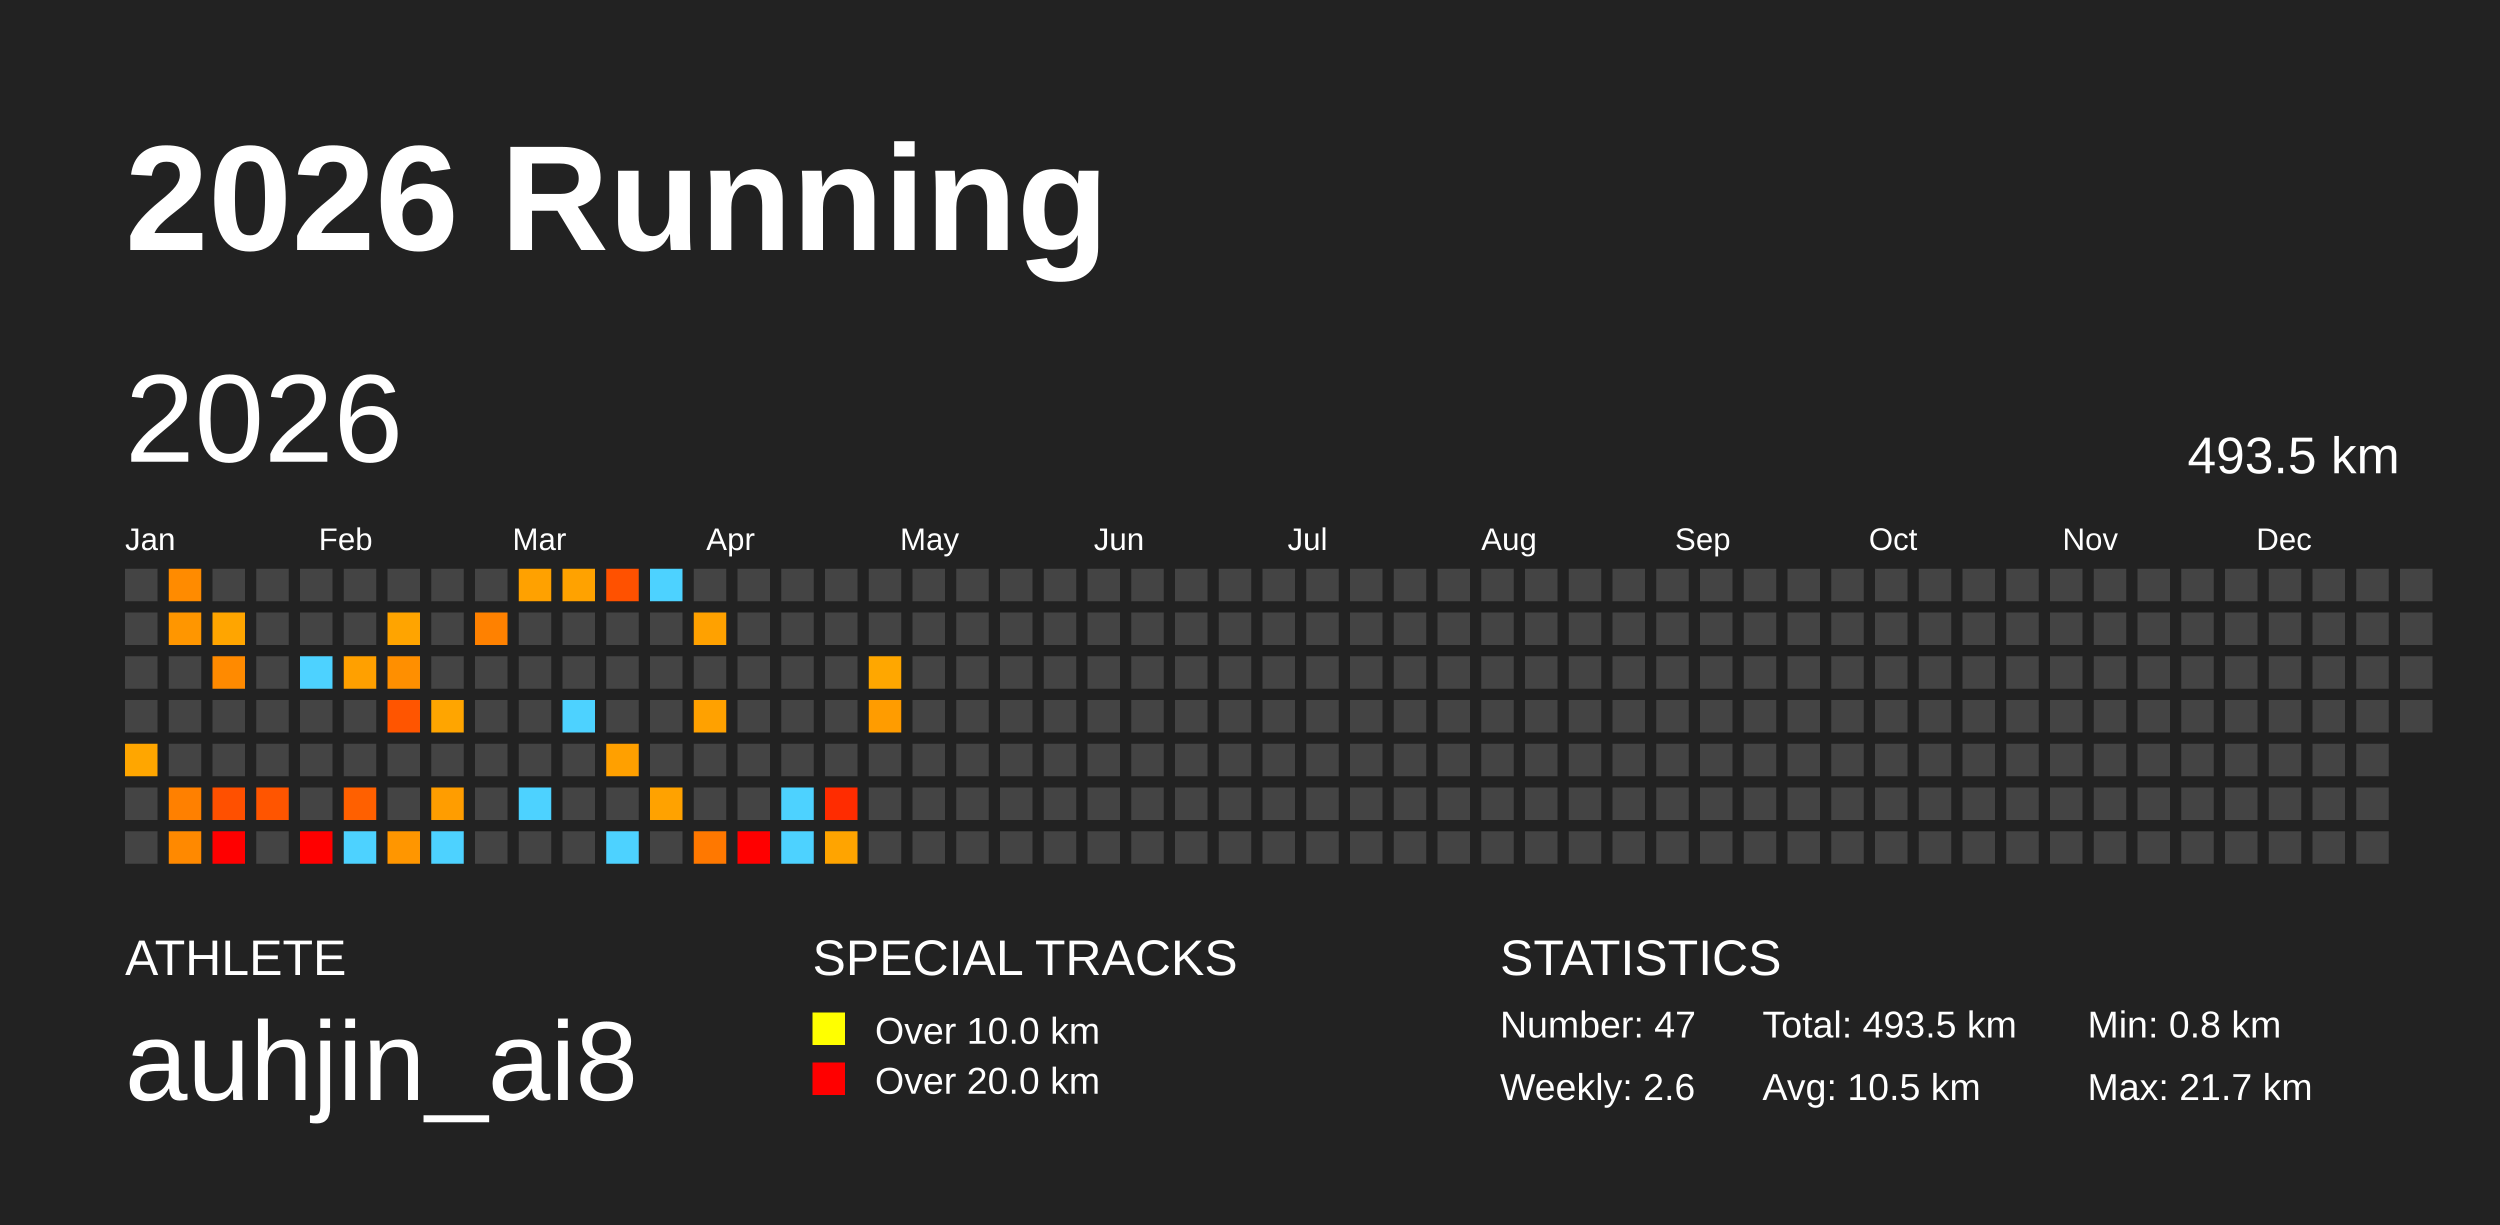
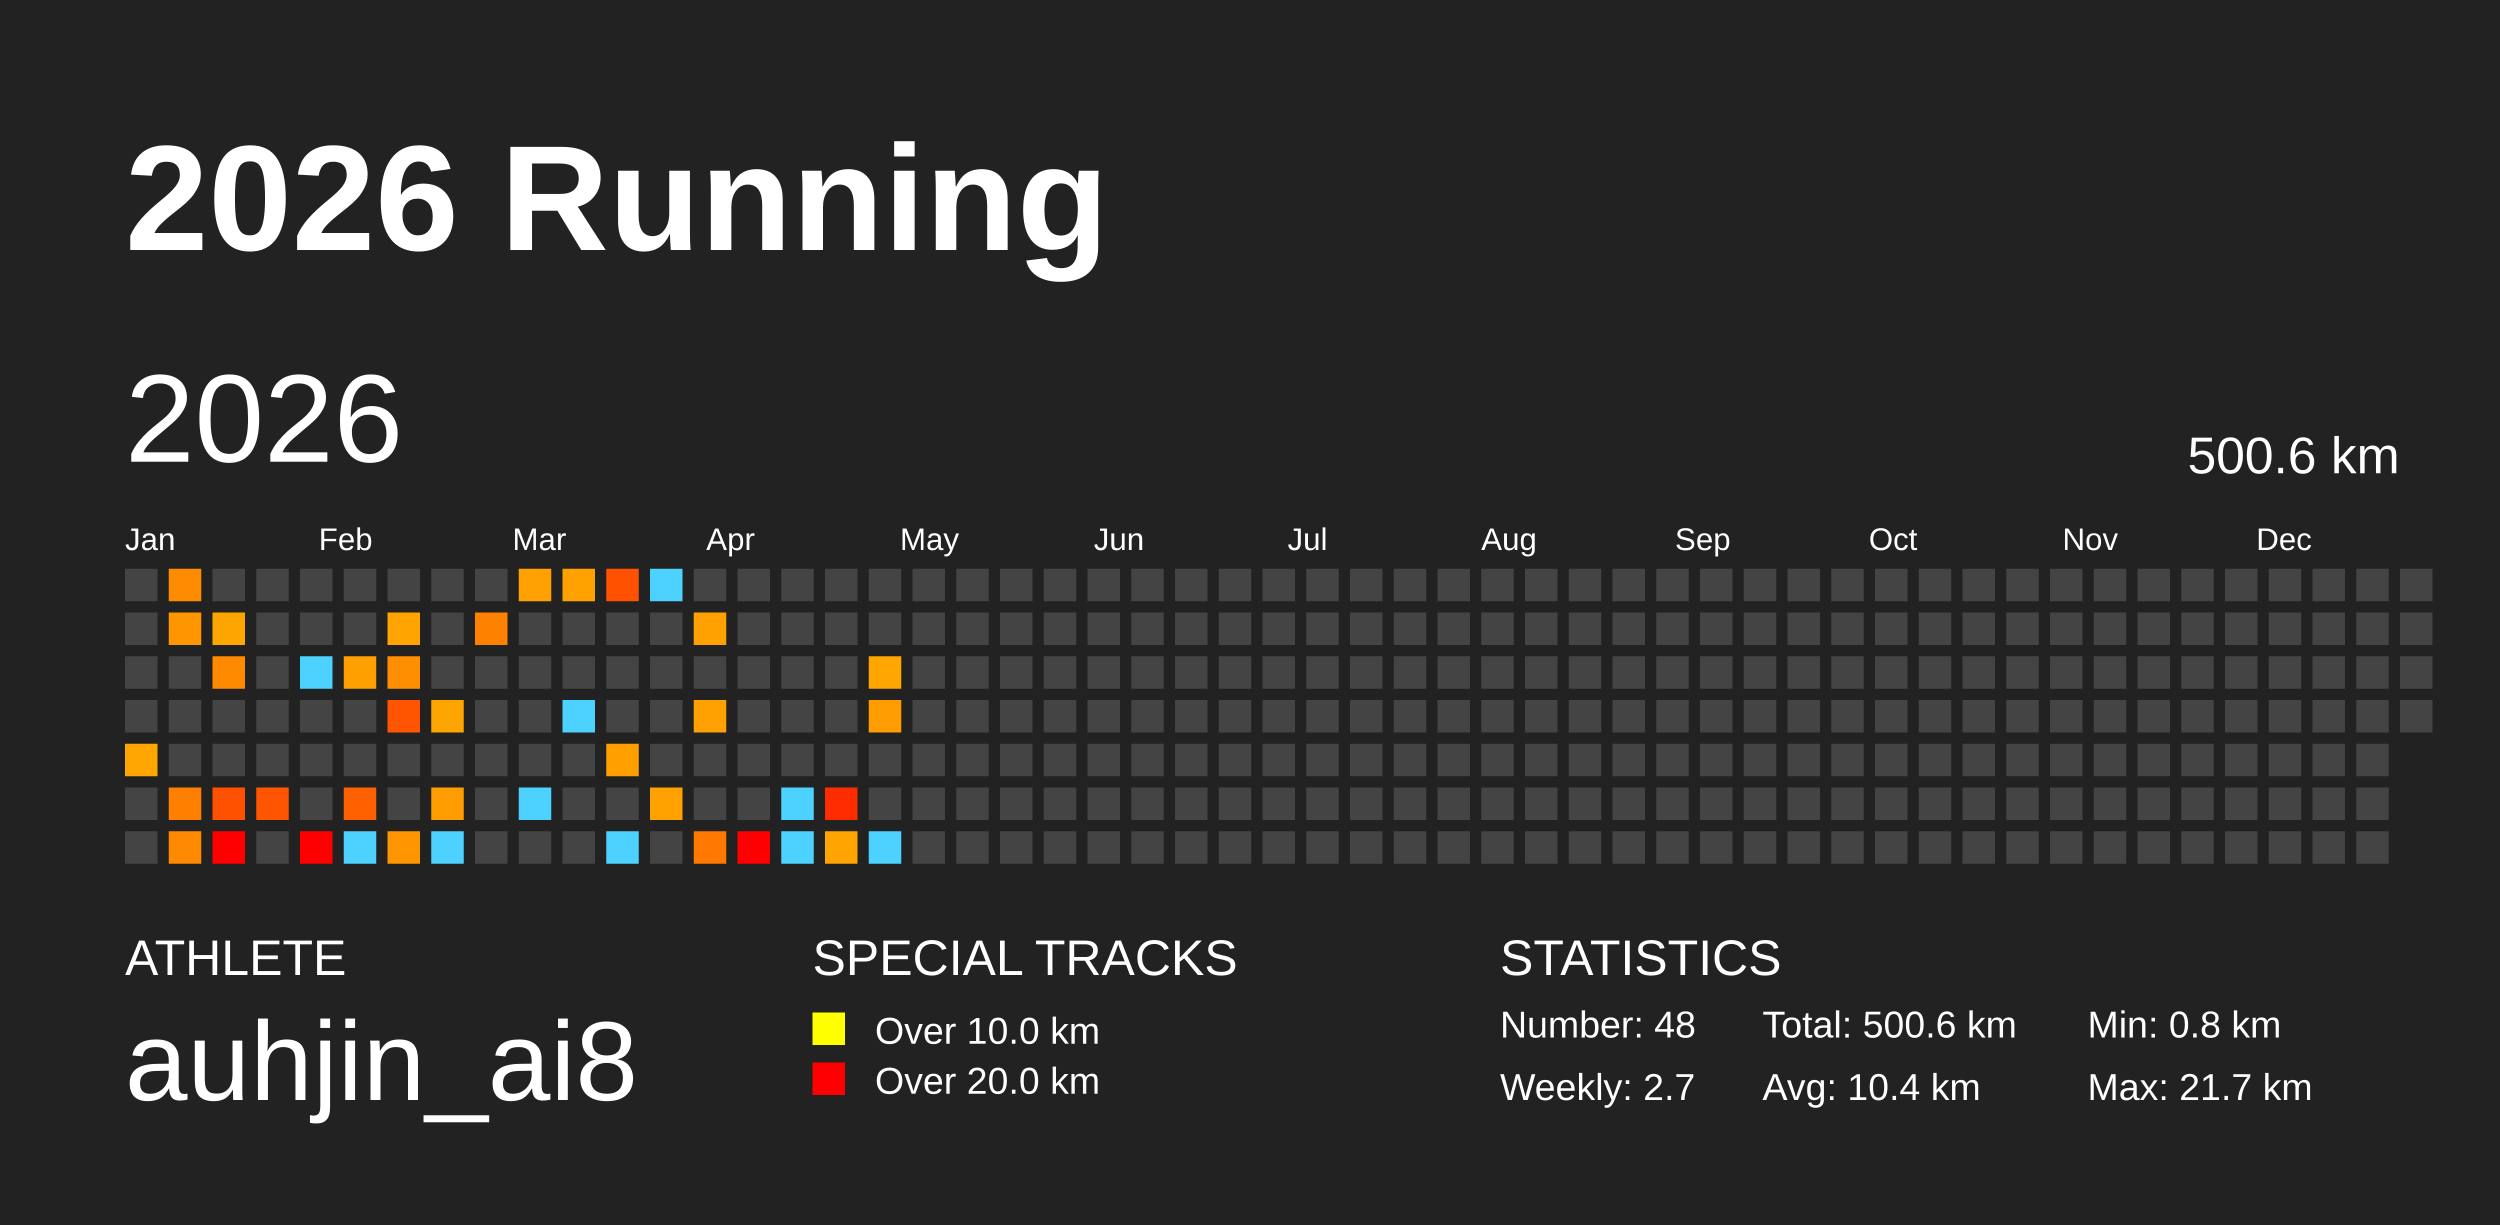
<svg xmlns="http://www.w3.org/2000/svg" baseProfile="full" height="98mm" version="1.1" viewBox="0,0,200,98" width="200mm">
  <defs />
  <rect fill="#222222" height="98" width="200" x="0" y="0" />
  <text fill="#FFFFFF" style="font-size:12px; font-family:Arial; font-weight:bold;" x="10" y="20">2026 Running</text>
  <text fill="#FFFFFF" style="font-size:4px; font-family:Arial" x="10" y="78">ATHLETE</text>
  <text fill="#FFFFFF" style="font-size:9px; font-family:Arial" x="10" y="88">auhjin_ai8</text>
  <text fill="#FFFFFF" style="font-size:4px; font-family:Arial" x="65" y="78">SPECIAL TRACKS</text>
  <rect fill="yellow" height="2.6" width="2.6" x="65" y="81" />
  <text fill="#FFFFFF" style="font-size:3px; font-family:Arial" x="70" y="83.5">Over 10.0 km</text>
  <rect fill="red" height="2.6" width="2.6" x="65" y="85" />
  <text fill="#FFFFFF" style="font-size:3px; font-family:Arial" x="70" y="87.5">Over 20.0 km</text>
  <text fill="#FFFFFF" style="font-size:4px; font-family:Arial" x="120" y="78">STATISTICS</text>
-   <text fill="#FFFFFF" style="font-size:3px; font-family:Arial" x="120" y="83">Number: 47</text>
-   <text fill="#FFFFFF" style="font-size:3px; font-family:Arial" x="120" y="88">Weekly: 2.6</text>
-   <text fill="#FFFFFF" style="font-size:3px; font-family:Arial" x="141" y="83">Total: 493.5 km</text>
-   <text fill="#FFFFFF" style="font-size:3px; font-family:Arial" x="141" y="88">Avg: 10.5 km</text>
+   <text fill="#FFFFFF" style="font-size:3px; font-family:Arial" x="120" y="83">Number: 48</text>
+   <text fill="#FFFFFF" style="font-size:3px; font-family:Arial" x="120" y="88">Weekly: 2.7</text>
+   <text fill="#FFFFFF" style="font-size:3px; font-family:Arial" x="141" y="83">Total: 500.6 km</text>
+   <text fill="#FFFFFF" style="font-size:3px; font-family:Arial" x="141" y="88">Avg: 10.4 km</text>
  <text fill="#FFFFFF" style="font-size:3px; font-family:Arial" x="167" y="83">Min: 0.8 km</text>
  <text fill="#FFFFFF" style="font-size:3px; font-family:Arial" x="167" y="88">Max: 21.7 km</text>
  <text dominant-baseline="hanging" fill="#FFFFFF" style="font-size:10.0px; font-family:Arial;" x="10" y="30">2026</text>
-   <text dominant-baseline="hanging" fill="#FFFFFF" style="font-size:4.125px; font-family:Arial;" x="175" y="35">493.5 km</text>
+   <text dominant-baseline="hanging" fill="#FFFFFF" style="font-size:4.125px; font-family:Arial;" x="175" y="35">500.6 km</text>
  <text fill="#FFFFFF" style="font-size:2.5px; font-family:Arial" x="10.0" y="44">Jan</text>
  <text fill="#FFFFFF" style="font-size:2.5px; font-family:Arial" x="25.5" y="44">Feb</text>
  <text fill="#FFFFFF" style="font-size:2.5px; font-family:Arial" x="41.0" y="44">Mar</text>
  <text fill="#FFFFFF" style="font-size:2.5px; font-family:Arial" x="56.5" y="44">Apr</text>
  <text fill="#FFFFFF" style="font-size:2.5px; font-family:Arial" x="72.0" y="44">May</text>
  <text fill="#FFFFFF" style="font-size:2.5px; font-family:Arial" x="87.5" y="44">Jun</text>
  <text fill="#FFFFFF" style="font-size:2.5px; font-family:Arial" x="103.0" y="44">Jul</text>
  <text fill="#FFFFFF" style="font-size:2.5px; font-family:Arial" x="118.5" y="44">Aug</text>
  <text fill="#FFFFFF" style="font-size:2.5px; font-family:Arial" x="134.0" y="44">Sep</text>
  <text fill="#FFFFFF" style="font-size:2.5px; font-family:Arial" x="149.5" y="44">Oct</text>
  <text fill="#FFFFFF" style="font-size:2.5px; font-family:Arial" x="165.0" y="44">Nov</text>
  <text fill="#FFFFFF" style="font-size:2.5px; font-family:Arial" x="180.5" y="44">Dec</text>
  <rect fill="#444444" height="2.6" width="2.6" x="10.0" y="45.5" />
  <rect fill="#444444" height="2.6" width="2.6" x="10.0" y="49.0" />
  <rect fill="#444444" height="2.6" width="2.6" x="10.0" y="52.5" />
  <rect fill="#444444" height="2.6" width="2.6" x="10.0" y="56.0" />
  <rect fill="#ffa600" height="2.6" width="2.6" x="10.0" y="59.5" />
  <rect fill="#444444" height="2.6" width="2.6" x="10.0" y="63.0" />
  <rect fill="#444444" height="2.6" width="2.6" x="10.0" y="66.5" />
  <rect fill="#ff8b00" height="2.6" width="2.6" x="13.5" y="45.5" />
  <rect fill="#ff9600" height="2.6" width="2.6" x="13.5" y="49.0" />
  <rect fill="#444444" height="2.6" width="2.6" x="13.5" y="52.5" />
  <rect fill="#444444" height="2.6" width="2.6" x="13.5" y="56.0" />
  <rect fill="#444444" height="2.6" width="2.6" x="13.5" y="59.5" />
  <rect fill="#ff8000" height="2.6" width="2.6" x="13.5" y="63.0" />
  <rect fill="#ff8900" height="2.6" width="2.6" x="13.5" y="66.5" />
  <rect fill="#444444" height="2.6" width="2.6" x="17.0" y="45.5" />
  <rect fill="#ffa500" height="2.6" width="2.6" x="17.0" y="49.0" />
  <rect fill="#ff8a00" height="2.6" width="2.6" x="17.0" y="52.5" />
  <rect fill="#444444" height="2.6" width="2.6" x="17.0" y="56.0" />
  <rect fill="#444444" height="2.6" width="2.6" x="17.0" y="59.5" />
  <rect fill="#ff5000" height="2.6" width="2.6" x="17.0" y="63.0" />
  <rect fill="red" height="2.6" width="2.6" x="17.0" y="66.5" />
  <rect fill="#444444" height="2.6" width="2.6" x="20.5" y="45.5" />
  <rect fill="#444444" height="2.6" width="2.6" x="20.5" y="49.0" />
  <rect fill="#444444" height="2.6" width="2.6" x="20.5" y="52.5" />
  <rect fill="#444444" height="2.6" width="2.6" x="20.5" y="56.0" />
  <rect fill="#444444" height="2.6" width="2.6" x="20.5" y="59.5" />
  <rect fill="#ff5500" height="2.6" width="2.6" x="20.5" y="63.0" />
  <rect fill="#444444" height="2.6" width="2.6" x="20.5" y="66.5" />
  <rect fill="#444444" height="2.6" width="2.6" x="24.0" y="45.5" />
  <rect fill="#444444" height="2.6" width="2.6" x="24.0" y="49.0" />
  <rect fill="#4dd2ff" height="2.6" width="2.6" x="24.0" y="52.5" />
  <rect fill="#444444" height="2.6" width="2.6" x="24.0" y="56.0" />
  <rect fill="#444444" height="2.6" width="2.6" x="24.0" y="59.5" />
  <rect fill="#444444" height="2.6" width="2.6" x="24.0" y="63.0" />
  <rect fill="red" height="2.6" width="2.6" x="24.0" y="66.5" />
  <rect fill="#444444" height="2.6" width="2.6" x="27.5" y="45.5" />
  <rect fill="#444444" height="2.6" width="2.6" x="27.5" y="49.0" />
  <rect fill="#ffa000" height="2.6" width="2.6" x="27.5" y="52.5" />
  <rect fill="#444444" height="2.6" width="2.6" x="27.5" y="56.0" />
  <rect fill="#444444" height="2.6" width="2.6" x="27.5" y="59.5" />
  <rect fill="#ff6000" height="2.6" width="2.6" x="27.5" y="63.0" />
  <rect fill="#4dd2ff" height="2.6" width="2.6" x="27.5" y="66.5" />
  <rect fill="#444444" height="2.6" width="2.6" x="31.0" y="45.5" />
  <rect fill="#ffa400" height="2.6" width="2.6" x="31.0" y="49.0" />
  <rect fill="#ff8f00" height="2.6" width="2.6" x="31.0" y="52.5" />
  <rect fill="#ff5500" height="2.6" width="2.6" x="31.0" y="56.0" />
  <rect fill="#444444" height="2.6" width="2.6" x="31.0" y="59.5" />
  <rect fill="#444444" height="2.6" width="2.6" x="31.0" y="63.0" />
  <rect fill="#ff9600" height="2.6" width="2.6" x="31.0" y="66.5" />
  <rect fill="#444444" height="2.6" width="2.6" x="34.5" y="45.5" />
  <rect fill="#444444" height="2.6" width="2.6" x="34.5" y="49.0" />
  <rect fill="#444444" height="2.6" width="2.6" x="34.5" y="52.5" />
  <rect fill="#ffa500" height="2.6" width="2.6" x="34.5" y="56.0" />
  <rect fill="#444444" height="2.6" width="2.6" x="34.5" y="59.5" />
  <rect fill="#ff9d00" height="2.6" width="2.6" x="34.5" y="63.0" />
  <rect fill="#4dd2ff" height="2.6" width="2.6" x="34.5" y="66.5" />
  <rect fill="#444444" height="2.6" width="2.6" x="38.0" y="45.5" />
  <rect fill="#ff8100" height="2.6" width="2.6" x="38.0" y="49.0" />
  <rect fill="#444444" height="2.6" width="2.6" x="38.0" y="52.5" />
  <rect fill="#444444" height="2.6" width="2.6" x="38.0" y="56.0" />
  <rect fill="#444444" height="2.6" width="2.6" x="38.0" y="59.5" />
  <rect fill="#444444" height="2.6" width="2.6" x="38.0" y="63.0" />
  <rect fill="#444444" height="2.6" width="2.6" x="38.0" y="66.5" />
  <rect fill="#ffa100" height="2.6" width="2.6" x="41.5" y="45.5" />
  <rect fill="#444444" height="2.6" width="2.6" x="41.5" y="49.0" />
  <rect fill="#444444" height="2.6" width="2.6" x="41.5" y="52.5" />
  <rect fill="#444444" height="2.6" width="2.6" x="41.5" y="56.0" />
  <rect fill="#444444" height="2.6" width="2.6" x="41.5" y="59.5" />
  <rect fill="#4dd2ff" height="2.6" width="2.6" x="41.5" y="63.0" />
  <rect fill="#444444" height="2.6" width="2.6" x="41.5" y="66.5" />
  <rect fill="#ffa200" height="2.6" width="2.6" x="45.0" y="45.5" />
  <rect fill="#444444" height="2.6" width="2.6" x="45.0" y="49.0" />
  <rect fill="#444444" height="2.6" width="2.6" x="45.0" y="52.5" />
  <rect fill="#4dd2ff" height="2.6" width="2.6" x="45.0" y="56.0" />
  <rect fill="#444444" height="2.6" width="2.6" x="45.0" y="59.5" />
  <rect fill="#444444" height="2.6" width="2.6" x="45.0" y="63.0" />
  <rect fill="#444444" height="2.6" width="2.6" x="45.0" y="66.5" />
  <rect fill="#ff5100" height="2.6" width="2.6" x="48.5" y="45.5" />
  <rect fill="#444444" height="2.6" width="2.6" x="48.5" y="49.0" />
  <rect fill="#444444" height="2.6" width="2.6" x="48.5" y="52.5" />
  <rect fill="#444444" height="2.6" width="2.6" x="48.5" y="56.0" />
  <rect fill="#ffa000" height="2.6" width="2.6" x="48.5" y="59.5" />
  <rect fill="#444444" height="2.6" width="2.6" x="48.5" y="63.0" />
  <rect fill="#4dd2ff" height="2.6" width="2.6" x="48.5" y="66.5" />
  <rect fill="#4dd2ff" height="2.6" width="2.6" x="52.0" y="45.5" />
  <rect fill="#444444" height="2.6" width="2.6" x="52.0" y="49.0" />
  <rect fill="#444444" height="2.6" width="2.6" x="52.0" y="52.5" />
  <rect fill="#444444" height="2.6" width="2.6" x="52.0" y="56.0" />
  <rect fill="#444444" height="2.6" width="2.6" x="52.0" y="59.5" />
  <rect fill="#ffa200" height="2.6" width="2.6" x="52.0" y="63.0" />
  <rect fill="#444444" height="2.6" width="2.6" x="52.0" y="66.5" />
  <rect fill="#444444" height="2.6" width="2.6" x="55.5" y="45.5" />
  <rect fill="#ffa100" height="2.6" width="2.6" x="55.5" y="49.0" />
  <rect fill="#444444" height="2.6" width="2.6" x="55.5" y="52.5" />
  <rect fill="#ffa100" height="2.6" width="2.6" x="55.5" y="56.0" />
  <rect fill="#444444" height="2.6" width="2.6" x="55.5" y="59.5" />
  <rect fill="#444444" height="2.6" width="2.6" x="55.5" y="63.0" />
  <rect fill="#ff7800" height="2.6" width="2.6" x="55.5" y="66.5" />
  <rect fill="#444444" height="2.6" width="2.6" x="59.0" y="45.5" />
  <rect fill="#444444" height="2.6" width="2.6" x="59.0" y="49.0" />
  <rect fill="#444444" height="2.6" width="2.6" x="59.0" y="52.5" />
  <rect fill="#444444" height="2.6" width="2.6" x="59.0" y="56.0" />
  <rect fill="#444444" height="2.6" width="2.6" x="59.0" y="59.5" />
  <rect fill="#444444" height="2.6" width="2.6" x="59.0" y="63.0" />
  <rect fill="red" height="2.6" width="2.6" x="59.0" y="66.5" />
  <rect fill="#444444" height="2.6" width="2.6" x="62.5" y="45.5" />
  <rect fill="#444444" height="2.6" width="2.6" x="62.5" y="49.0" />
  <rect fill="#444444" height="2.6" width="2.6" x="62.5" y="52.5" />
  <rect fill="#444444" height="2.6" width="2.6" x="62.5" y="56.0" />
  <rect fill="#444444" height="2.6" width="2.6" x="62.5" y="59.5" />
  <rect fill="#4dd2ff" height="2.6" width="2.6" x="62.5" y="63.0" />
  <rect fill="#4dd2ff" height="2.6" width="2.6" x="62.5" y="66.5" />
  <rect fill="#444444" height="2.6" width="2.6" x="66.0" y="45.5" />
  <rect fill="#444444" height="2.6" width="2.6" x="66.0" y="49.0" />
  <rect fill="#444444" height="2.6" width="2.6" x="66.0" y="52.5" />
  <rect fill="#444444" height="2.6" width="2.6" x="66.0" y="56.0" />
  <rect fill="#444444" height="2.6" width="2.6" x="66.0" y="59.5" />
  <rect fill="#ff2c00" height="2.6" width="2.6" x="66.0" y="63.0" />
  <rect fill="#ffa400" height="2.6" width="2.6" x="66.0" y="66.5" />
  <rect fill="#444444" height="2.6" width="2.6" x="69.5" y="45.5" />
  <rect fill="#444444" height="2.6" width="2.6" x="69.5" y="49.0" />
  <rect fill="#ffa700" height="2.6" width="2.6" x="69.5" y="52.5" />
  <rect fill="#ff9c00" height="2.6" width="2.6" x="69.5" y="56.0" />
  <rect fill="#444444" height="2.6" width="2.6" x="69.5" y="59.5" />
  <rect fill="#444444" height="2.6" width="2.6" x="69.5" y="63.0" />
-   <rect fill="#444444" height="2.6" width="2.6" x="69.5" y="66.5" />
+   <rect fill="#4dd2ff" height="2.6" width="2.6" x="69.5" y="66.5" />
  <rect fill="#444444" height="2.6" width="2.6" x="73.0" y="45.5" />
  <rect fill="#444444" height="2.6" width="2.6" x="73.0" y="49.0" />
  <rect fill="#444444" height="2.6" width="2.6" x="73.0" y="52.5" />
  <rect fill="#444444" height="2.6" width="2.6" x="73.0" y="56.0" />
  <rect fill="#444444" height="2.6" width="2.6" x="73.0" y="59.5" />
  <rect fill="#444444" height="2.6" width="2.6" x="73.0" y="63.0" />
  <rect fill="#444444" height="2.6" width="2.6" x="73.0" y="66.5" />
  <rect fill="#444444" height="2.6" width="2.6" x="76.5" y="45.5" />
  <rect fill="#444444" height="2.6" width="2.6" x="76.5" y="49.0" />
  <rect fill="#444444" height="2.6" width="2.6" x="76.5" y="52.5" />
  <rect fill="#444444" height="2.6" width="2.6" x="76.5" y="56.0" />
  <rect fill="#444444" height="2.6" width="2.6" x="76.5" y="59.5" />
  <rect fill="#444444" height="2.6" width="2.6" x="76.5" y="63.0" />
  <rect fill="#444444" height="2.6" width="2.6" x="76.5" y="66.5" />
  <rect fill="#444444" height="2.6" width="2.6" x="80.0" y="45.5" />
  <rect fill="#444444" height="2.6" width="2.6" x="80.0" y="49.0" />
  <rect fill="#444444" height="2.6" width="2.6" x="80.0" y="52.5" />
  <rect fill="#444444" height="2.6" width="2.6" x="80.0" y="56.0" />
  <rect fill="#444444" height="2.6" width="2.6" x="80.0" y="59.5" />
  <rect fill="#444444" height="2.6" width="2.6" x="80.0" y="63.0" />
  <rect fill="#444444" height="2.6" width="2.6" x="80.0" y="66.5" />
  <rect fill="#444444" height="2.6" width="2.6" x="83.5" y="45.5" />
  <rect fill="#444444" height="2.6" width="2.6" x="83.5" y="49.0" />
  <rect fill="#444444" height="2.6" width="2.6" x="83.5" y="52.5" />
  <rect fill="#444444" height="2.6" width="2.6" x="83.5" y="56.0" />
  <rect fill="#444444" height="2.6" width="2.6" x="83.5" y="59.5" />
  <rect fill="#444444" height="2.6" width="2.6" x="83.5" y="63.0" />
  <rect fill="#444444" height="2.6" width="2.6" x="83.5" y="66.5" />
  <rect fill="#444444" height="2.6" width="2.6" x="87.0" y="45.5" />
  <rect fill="#444444" height="2.6" width="2.6" x="87.0" y="49.0" />
  <rect fill="#444444" height="2.6" width="2.6" x="87.0" y="52.5" />
  <rect fill="#444444" height="2.6" width="2.6" x="87.0" y="56.0" />
  <rect fill="#444444" height="2.6" width="2.6" x="87.0" y="59.5" />
  <rect fill="#444444" height="2.6" width="2.6" x="87.0" y="63.0" />
  <rect fill="#444444" height="2.6" width="2.6" x="87.0" y="66.5" />
  <rect fill="#444444" height="2.6" width="2.6" x="90.5" y="45.5" />
  <rect fill="#444444" height="2.6" width="2.6" x="90.5" y="49.0" />
  <rect fill="#444444" height="2.6" width="2.6" x="90.5" y="52.5" />
  <rect fill="#444444" height="2.6" width="2.6" x="90.5" y="56.0" />
  <rect fill="#444444" height="2.6" width="2.6" x="90.5" y="59.5" />
  <rect fill="#444444" height="2.6" width="2.6" x="90.5" y="63.0" />
  <rect fill="#444444" height="2.6" width="2.6" x="90.5" y="66.5" />
  <rect fill="#444444" height="2.6" width="2.6" x="94.0" y="45.5" />
  <rect fill="#444444" height="2.6" width="2.6" x="94.0" y="49.0" />
  <rect fill="#444444" height="2.6" width="2.6" x="94.0" y="52.5" />
  <rect fill="#444444" height="2.6" width="2.6" x="94.0" y="56.0" />
  <rect fill="#444444" height="2.6" width="2.6" x="94.0" y="59.5" />
  <rect fill="#444444" height="2.6" width="2.6" x="94.0" y="63.0" />
  <rect fill="#444444" height="2.6" width="2.6" x="94.0" y="66.5" />
  <rect fill="#444444" height="2.6" width="2.6" x="97.5" y="45.5" />
  <rect fill="#444444" height="2.6" width="2.6" x="97.5" y="49.0" />
  <rect fill="#444444" height="2.6" width="2.6" x="97.5" y="52.5" />
  <rect fill="#444444" height="2.6" width="2.6" x="97.5" y="56.0" />
  <rect fill="#444444" height="2.6" width="2.6" x="97.5" y="59.5" />
  <rect fill="#444444" height="2.6" width="2.6" x="97.5" y="63.0" />
  <rect fill="#444444" height="2.6" width="2.6" x="97.5" y="66.5" />
  <rect fill="#444444" height="2.6" width="2.6" x="101.0" y="45.5" />
  <rect fill="#444444" height="2.6" width="2.6" x="101.0" y="49.0" />
  <rect fill="#444444" height="2.6" width="2.6" x="101.0" y="52.5" />
  <rect fill="#444444" height="2.6" width="2.6" x="101.0" y="56.0" />
  <rect fill="#444444" height="2.6" width="2.6" x="101.0" y="59.5" />
  <rect fill="#444444" height="2.6" width="2.6" x="101.0" y="63.0" />
  <rect fill="#444444" height="2.6" width="2.6" x="101.0" y="66.5" />
  <rect fill="#444444" height="2.6" width="2.6" x="104.5" y="45.5" />
  <rect fill="#444444" height="2.6" width="2.6" x="104.5" y="49.0" />
  <rect fill="#444444" height="2.6" width="2.6" x="104.5" y="52.5" />
  <rect fill="#444444" height="2.6" width="2.6" x="104.5" y="56.0" />
  <rect fill="#444444" height="2.6" width="2.6" x="104.5" y="59.5" />
  <rect fill="#444444" height="2.6" width="2.6" x="104.5" y="63.0" />
  <rect fill="#444444" height="2.6" width="2.6" x="104.5" y="66.5" />
  <rect fill="#444444" height="2.6" width="2.6" x="108.0" y="45.5" />
  <rect fill="#444444" height="2.6" width="2.6" x="108.0" y="49.0" />
  <rect fill="#444444" height="2.6" width="2.6" x="108.0" y="52.5" />
  <rect fill="#444444" height="2.6" width="2.6" x="108.0" y="56.0" />
  <rect fill="#444444" height="2.6" width="2.6" x="108.0" y="59.5" />
  <rect fill="#444444" height="2.6" width="2.6" x="108.0" y="63.0" />
  <rect fill="#444444" height="2.6" width="2.6" x="108.0" y="66.5" />
  <rect fill="#444444" height="2.6" width="2.6" x="111.5" y="45.5" />
  <rect fill="#444444" height="2.6" width="2.6" x="111.5" y="49.0" />
  <rect fill="#444444" height="2.6" width="2.6" x="111.5" y="52.5" />
  <rect fill="#444444" height="2.6" width="2.6" x="111.5" y="56.0" />
  <rect fill="#444444" height="2.6" width="2.6" x="111.5" y="59.5" />
  <rect fill="#444444" height="2.6" width="2.6" x="111.5" y="63.0" />
  <rect fill="#444444" height="2.6" width="2.6" x="111.5" y="66.5" />
  <rect fill="#444444" height="2.6" width="2.6" x="115.0" y="45.5" />
  <rect fill="#444444" height="2.6" width="2.6" x="115.0" y="49.0" />
  <rect fill="#444444" height="2.6" width="2.6" x="115.0" y="52.5" />
  <rect fill="#444444" height="2.6" width="2.6" x="115.0" y="56.0" />
  <rect fill="#444444" height="2.6" width="2.6" x="115.0" y="59.5" />
  <rect fill="#444444" height="2.6" width="2.6" x="115.0" y="63.0" />
  <rect fill="#444444" height="2.6" width="2.6" x="115.0" y="66.5" />
  <rect fill="#444444" height="2.6" width="2.6" x="118.5" y="45.5" />
  <rect fill="#444444" height="2.6" width="2.6" x="118.5" y="49.0" />
  <rect fill="#444444" height="2.6" width="2.6" x="118.5" y="52.5" />
  <rect fill="#444444" height="2.6" width="2.6" x="118.5" y="56.0" />
  <rect fill="#444444" height="2.6" width="2.6" x="118.5" y="59.5" />
  <rect fill="#444444" height="2.6" width="2.6" x="118.5" y="63.0" />
  <rect fill="#444444" height="2.6" width="2.6" x="118.5" y="66.5" />
  <rect fill="#444444" height="2.6" width="2.6" x="122.0" y="45.5" />
  <rect fill="#444444" height="2.6" width="2.6" x="122.0" y="49.0" />
  <rect fill="#444444" height="2.6" width="2.6" x="122.0" y="52.5" />
  <rect fill="#444444" height="2.6" width="2.6" x="122.0" y="56.0" />
  <rect fill="#444444" height="2.6" width="2.6" x="122.0" y="59.5" />
  <rect fill="#444444" height="2.6" width="2.6" x="122.0" y="63.0" />
  <rect fill="#444444" height="2.6" width="2.6" x="122.0" y="66.5" />
  <rect fill="#444444" height="2.6" width="2.6" x="125.5" y="45.5" />
  <rect fill="#444444" height="2.6" width="2.6" x="125.5" y="49.0" />
  <rect fill="#444444" height="2.6" width="2.6" x="125.5" y="52.5" />
  <rect fill="#444444" height="2.6" width="2.6" x="125.5" y="56.0" />
  <rect fill="#444444" height="2.6" width="2.6" x="125.5" y="59.5" />
  <rect fill="#444444" height="2.6" width="2.6" x="125.5" y="63.0" />
  <rect fill="#444444" height="2.6" width="2.6" x="125.5" y="66.5" />
  <rect fill="#444444" height="2.6" width="2.6" x="129.0" y="45.5" />
  <rect fill="#444444" height="2.6" width="2.6" x="129.0" y="49.0" />
  <rect fill="#444444" height="2.6" width="2.6" x="129.0" y="52.5" />
  <rect fill="#444444" height="2.6" width="2.6" x="129.0" y="56.0" />
  <rect fill="#444444" height="2.6" width="2.6" x="129.0" y="59.5" />
  <rect fill="#444444" height="2.6" width="2.6" x="129.0" y="63.0" />
  <rect fill="#444444" height="2.6" width="2.6" x="129.0" y="66.5" />
  <rect fill="#444444" height="2.6" width="2.6" x="132.5" y="45.5" />
  <rect fill="#444444" height="2.6" width="2.6" x="132.5" y="49.0" />
  <rect fill="#444444" height="2.6" width="2.6" x="132.5" y="52.5" />
  <rect fill="#444444" height="2.6" width="2.6" x="132.5" y="56.0" />
  <rect fill="#444444" height="2.6" width="2.6" x="132.5" y="59.5" />
  <rect fill="#444444" height="2.6" width="2.6" x="132.5" y="63.0" />
  <rect fill="#444444" height="2.6" width="2.6" x="132.5" y="66.5" />
  <rect fill="#444444" height="2.6" width="2.6" x="136.0" y="45.5" />
  <rect fill="#444444" height="2.6" width="2.6" x="136.0" y="49.0" />
  <rect fill="#444444" height="2.6" width="2.6" x="136.0" y="52.5" />
  <rect fill="#444444" height="2.6" width="2.6" x="136.0" y="56.0" />
  <rect fill="#444444" height="2.6" width="2.6" x="136.0" y="59.5" />
  <rect fill="#444444" height="2.6" width="2.6" x="136.0" y="63.0" />
  <rect fill="#444444" height="2.6" width="2.6" x="136.0" y="66.5" />
  <rect fill="#444444" height="2.6" width="2.6" x="139.5" y="45.5" />
  <rect fill="#444444" height="2.6" width="2.6" x="139.5" y="49.0" />
  <rect fill="#444444" height="2.6" width="2.6" x="139.5" y="52.5" />
  <rect fill="#444444" height="2.6" width="2.6" x="139.5" y="56.0" />
  <rect fill="#444444" height="2.6" width="2.6" x="139.5" y="59.5" />
  <rect fill="#444444" height="2.6" width="2.6" x="139.5" y="63.0" />
  <rect fill="#444444" height="2.6" width="2.6" x="139.5" y="66.5" />
  <rect fill="#444444" height="2.6" width="2.6" x="143.0" y="45.5" />
  <rect fill="#444444" height="2.6" width="2.6" x="143.0" y="49.0" />
  <rect fill="#444444" height="2.6" width="2.6" x="143.0" y="52.5" />
  <rect fill="#444444" height="2.6" width="2.6" x="143.0" y="56.0" />
  <rect fill="#444444" height="2.6" width="2.6" x="143.0" y="59.5" />
  <rect fill="#444444" height="2.6" width="2.6" x="143.0" y="63.0" />
  <rect fill="#444444" height="2.6" width="2.6" x="143.0" y="66.5" />
  <rect fill="#444444" height="2.6" width="2.6" x="146.5" y="45.5" />
  <rect fill="#444444" height="2.6" width="2.6" x="146.5" y="49.0" />
  <rect fill="#444444" height="2.6" width="2.6" x="146.5" y="52.5" />
  <rect fill="#444444" height="2.6" width="2.6" x="146.5" y="56.0" />
  <rect fill="#444444" height="2.6" width="2.6" x="146.5" y="59.5" />
  <rect fill="#444444" height="2.6" width="2.6" x="146.5" y="63.0" />
  <rect fill="#444444" height="2.6" width="2.6" x="146.5" y="66.5" />
  <rect fill="#444444" height="2.6" width="2.6" x="150.0" y="45.5" />
  <rect fill="#444444" height="2.6" width="2.6" x="150.0" y="49.0" />
  <rect fill="#444444" height="2.6" width="2.6" x="150.0" y="52.5" />
  <rect fill="#444444" height="2.6" width="2.6" x="150.0" y="56.0" />
  <rect fill="#444444" height="2.6" width="2.6" x="150.0" y="59.5" />
  <rect fill="#444444" height="2.6" width="2.6" x="150.0" y="63.0" />
  <rect fill="#444444" height="2.6" width="2.6" x="150.0" y="66.5" />
  <rect fill="#444444" height="2.6" width="2.6" x="153.5" y="45.5" />
  <rect fill="#444444" height="2.6" width="2.6" x="153.5" y="49.0" />
  <rect fill="#444444" height="2.6" width="2.6" x="153.5" y="52.5" />
  <rect fill="#444444" height="2.6" width="2.6" x="153.5" y="56.0" />
  <rect fill="#444444" height="2.6" width="2.6" x="153.5" y="59.5" />
  <rect fill="#444444" height="2.6" width="2.6" x="153.5" y="63.0" />
  <rect fill="#444444" height="2.6" width="2.6" x="153.5" y="66.5" />
  <rect fill="#444444" height="2.6" width="2.6" x="157.0" y="45.5" />
  <rect fill="#444444" height="2.6" width="2.6" x="157.0" y="49.0" />
  <rect fill="#444444" height="2.6" width="2.6" x="157.0" y="52.5" />
  <rect fill="#444444" height="2.6" width="2.6" x="157.0" y="56.0" />
  <rect fill="#444444" height="2.6" width="2.6" x="157.0" y="59.5" />
  <rect fill="#444444" height="2.6" width="2.6" x="157.0" y="63.0" />
  <rect fill="#444444" height="2.6" width="2.6" x="157.0" y="66.5" />
  <rect fill="#444444" height="2.6" width="2.6" x="160.5" y="45.5" />
  <rect fill="#444444" height="2.6" width="2.6" x="160.5" y="49.0" />
  <rect fill="#444444" height="2.6" width="2.6" x="160.5" y="52.5" />
  <rect fill="#444444" height="2.6" width="2.6" x="160.5" y="56.0" />
  <rect fill="#444444" height="2.6" width="2.6" x="160.5" y="59.5" />
  <rect fill="#444444" height="2.6" width="2.6" x="160.5" y="63.0" />
  <rect fill="#444444" height="2.6" width="2.6" x="160.5" y="66.5" />
  <rect fill="#444444" height="2.6" width="2.6" x="164.0" y="45.5" />
  <rect fill="#444444" height="2.6" width="2.6" x="164.0" y="49.0" />
  <rect fill="#444444" height="2.6" width="2.6" x="164.0" y="52.5" />
  <rect fill="#444444" height="2.6" width="2.6" x="164.0" y="56.0" />
  <rect fill="#444444" height="2.6" width="2.6" x="164.0" y="59.5" />
  <rect fill="#444444" height="2.6" width="2.6" x="164.0" y="63.0" />
  <rect fill="#444444" height="2.6" width="2.6" x="164.0" y="66.5" />
  <rect fill="#444444" height="2.6" width="2.6" x="167.5" y="45.5" />
  <rect fill="#444444" height="2.6" width="2.6" x="167.5" y="49.0" />
  <rect fill="#444444" height="2.6" width="2.6" x="167.5" y="52.5" />
  <rect fill="#444444" height="2.6" width="2.6" x="167.5" y="56.0" />
  <rect fill="#444444" height="2.6" width="2.6" x="167.5" y="59.5" />
  <rect fill="#444444" height="2.6" width="2.6" x="167.5" y="63.0" />
  <rect fill="#444444" height="2.6" width="2.6" x="167.5" y="66.5" />
  <rect fill="#444444" height="2.6" width="2.6" x="171.0" y="45.5" />
  <rect fill="#444444" height="2.6" width="2.6" x="171.0" y="49.0" />
  <rect fill="#444444" height="2.6" width="2.6" x="171.0" y="52.5" />
  <rect fill="#444444" height="2.6" width="2.6" x="171.0" y="56.0" />
  <rect fill="#444444" height="2.6" width="2.6" x="171.0" y="59.5" />
  <rect fill="#444444" height="2.6" width="2.6" x="171.0" y="63.0" />
  <rect fill="#444444" height="2.6" width="2.6" x="171.0" y="66.5" />
  <rect fill="#444444" height="2.6" width="2.6" x="174.5" y="45.5" />
  <rect fill="#444444" height="2.6" width="2.6" x="174.5" y="49.0" />
  <rect fill="#444444" height="2.6" width="2.6" x="174.5" y="52.5" />
  <rect fill="#444444" height="2.6" width="2.6" x="174.5" y="56.0" />
  <rect fill="#444444" height="2.6" width="2.6" x="174.5" y="59.5" />
  <rect fill="#444444" height="2.6" width="2.6" x="174.5" y="63.0" />
  <rect fill="#444444" height="2.6" width="2.6" x="174.5" y="66.5" />
  <rect fill="#444444" height="2.6" width="2.6" x="178.0" y="45.5" />
  <rect fill="#444444" height="2.6" width="2.6" x="178.0" y="49.0" />
  <rect fill="#444444" height="2.6" width="2.6" x="178.0" y="52.5" />
  <rect fill="#444444" height="2.6" width="2.6" x="178.0" y="56.0" />
  <rect fill="#444444" height="2.6" width="2.6" x="178.0" y="59.5" />
  <rect fill="#444444" height="2.6" width="2.6" x="178.0" y="63.0" />
  <rect fill="#444444" height="2.6" width="2.6" x="178.0" y="66.5" />
  <rect fill="#444444" height="2.6" width="2.6" x="181.5" y="45.5" />
  <rect fill="#444444" height="2.6" width="2.6" x="181.5" y="49.0" />
  <rect fill="#444444" height="2.6" width="2.6" x="181.5" y="52.5" />
  <rect fill="#444444" height="2.6" width="2.6" x="181.5" y="56.0" />
  <rect fill="#444444" height="2.6" width="2.6" x="181.5" y="59.5" />
  <rect fill="#444444" height="2.6" width="2.6" x="181.5" y="63.0" />
  <rect fill="#444444" height="2.6" width="2.6" x="181.5" y="66.5" />
  <rect fill="#444444" height="2.6" width="2.6" x="185.0" y="45.5" />
  <rect fill="#444444" height="2.6" width="2.6" x="185.0" y="49.0" />
  <rect fill="#444444" height="2.6" width="2.6" x="185.0" y="52.5" />
  <rect fill="#444444" height="2.6" width="2.6" x="185.0" y="56.0" />
  <rect fill="#444444" height="2.6" width="2.6" x="185.0" y="59.5" />
  <rect fill="#444444" height="2.6" width="2.6" x="185.0" y="63.0" />
  <rect fill="#444444" height="2.6" width="2.6" x="185.0" y="66.5" />
  <rect fill="#444444" height="2.6" width="2.6" x="188.5" y="45.5" />
  <rect fill="#444444" height="2.6" width="2.6" x="188.5" y="49.0" />
  <rect fill="#444444" height="2.6" width="2.6" x="188.5" y="52.5" />
  <rect fill="#444444" height="2.6" width="2.6" x="188.5" y="56.0" />
  <rect fill="#444444" height="2.6" width="2.6" x="188.5" y="59.5" />
  <rect fill="#444444" height="2.6" width="2.6" x="188.5" y="63.0" />
  <rect fill="#444444" height="2.6" width="2.6" x="188.5" y="66.5" />
  <rect fill="#444444" height="2.6" width="2.6" x="192.0" y="45.5" />
  <rect fill="#444444" height="2.6" width="2.6" x="192.0" y="49.0" />
  <rect fill="#444444" height="2.6" width="2.6" x="192.0" y="52.5" />
  <rect fill="#444444" height="2.6" width="2.6" x="192.0" y="56.0" />
</svg>
